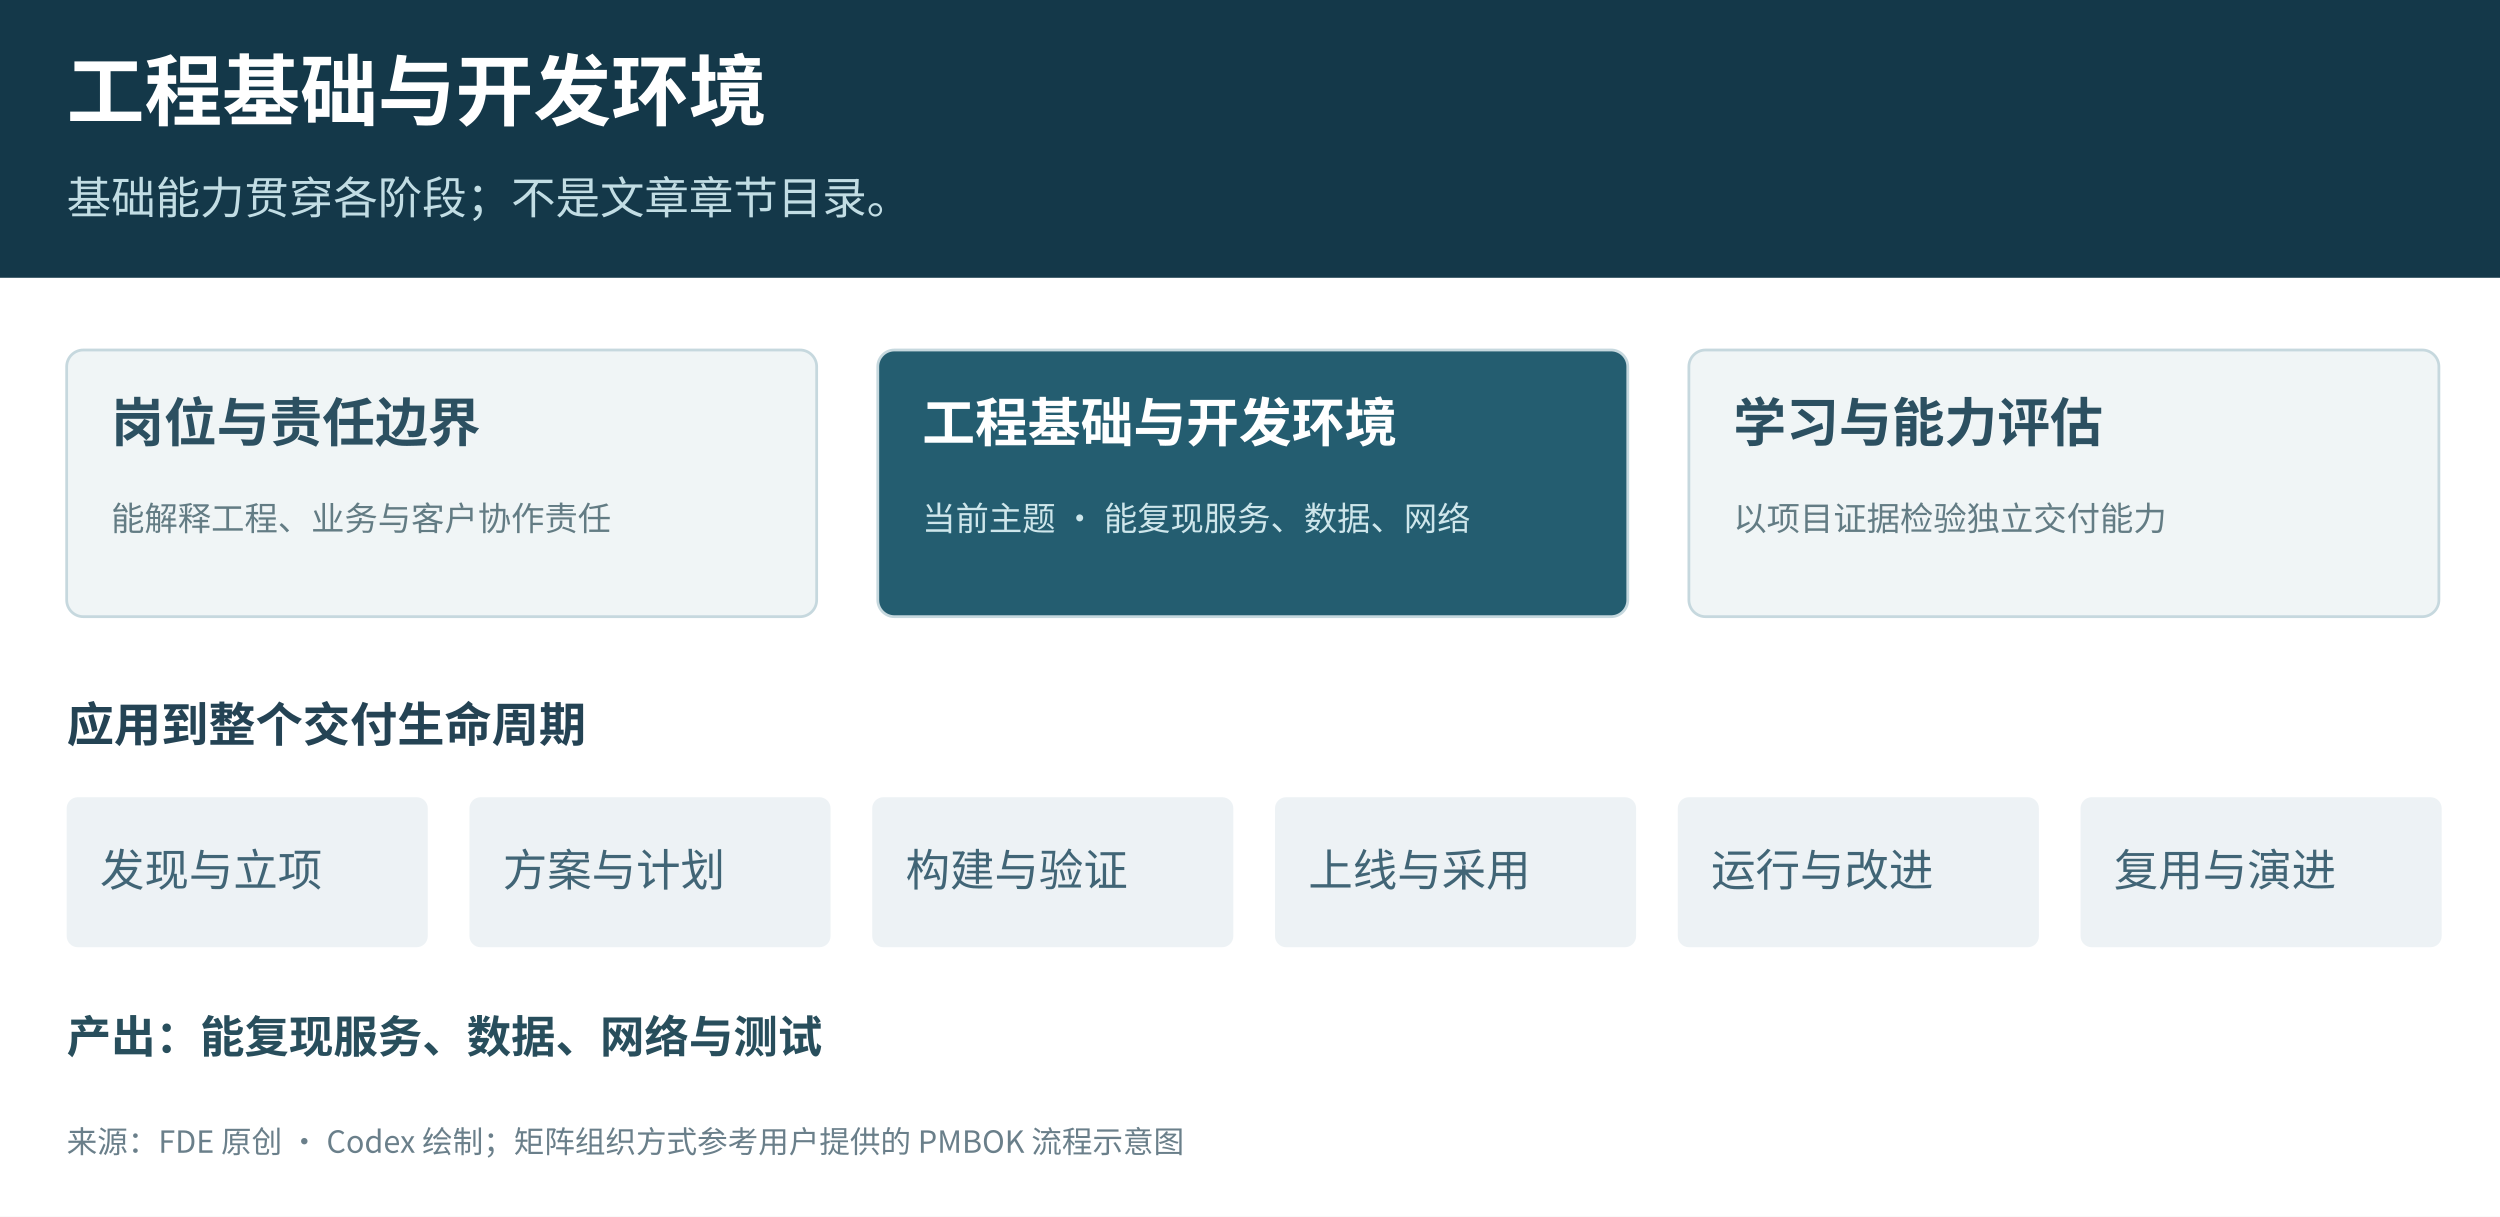
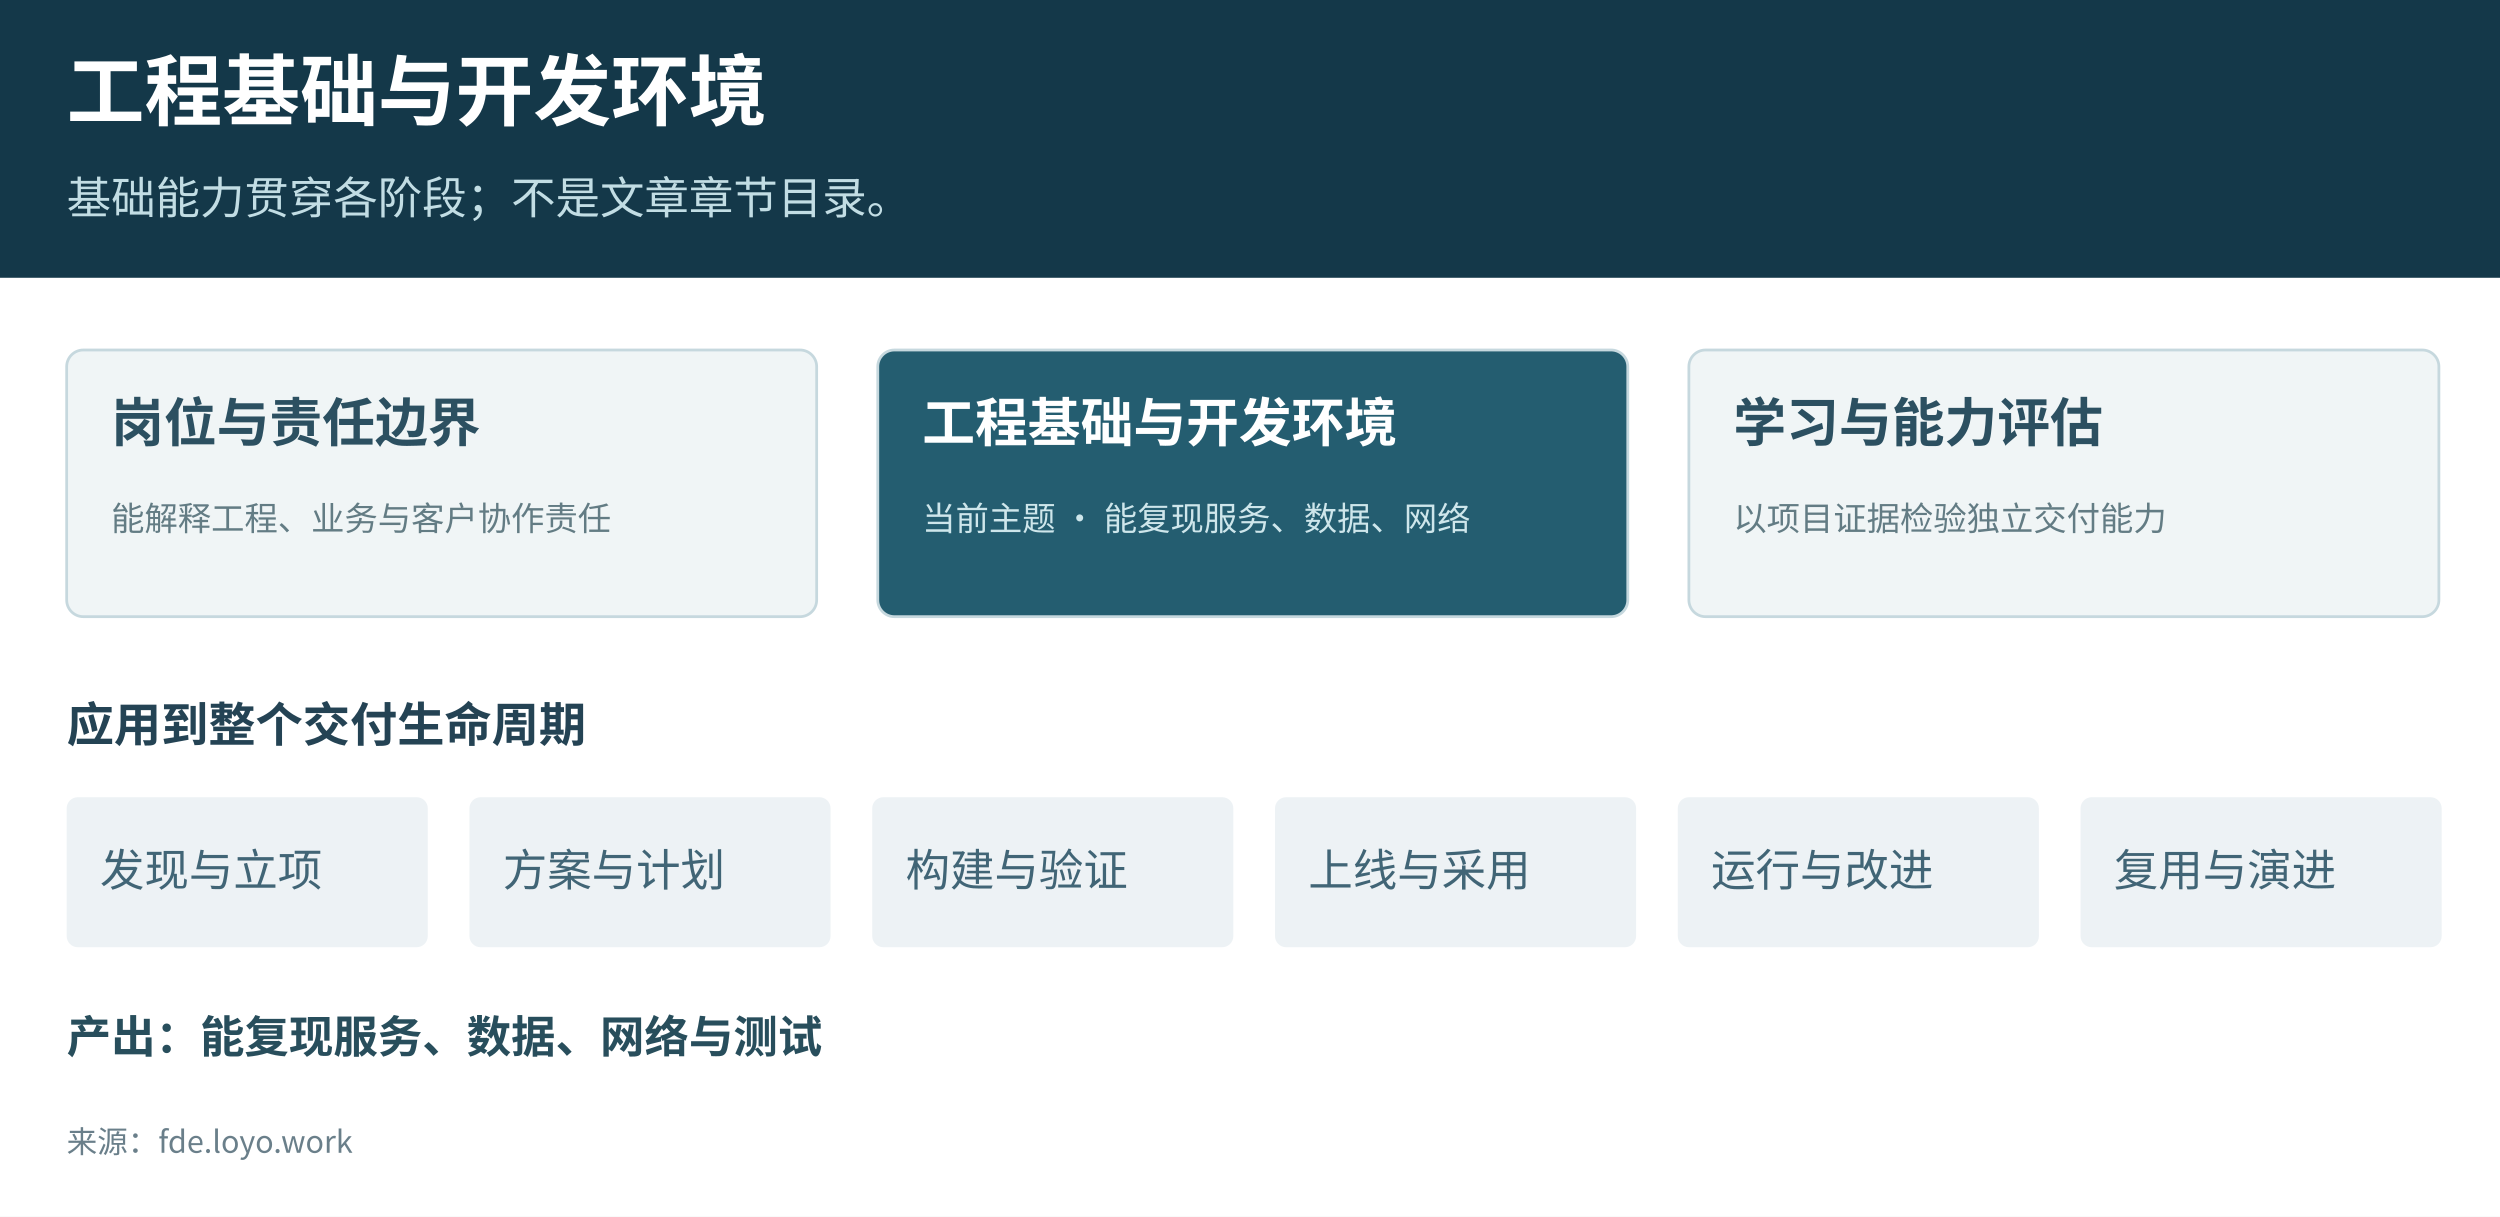
<svg xmlns="http://www.w3.org/2000/svg" viewBox="0 0 900 438" role="img" aria-labelledby="title desc">
  <rect width="900" height="438" fill="#fff" />
  <g font-family="PingFang SC,Microsoft YaHei,Noto Sans CJK SC,sans-serif">
    <rect width="900" height="100" fill="#143849" />
    <text x="24" y="43" font-size="28" fill="#fff" font-weight="700">工程基础与开发环境</text>
    <text x="24" y="77" font-size="16" fill="#c2dde4" font-weight="400">基础能力贯穿各阶段；不是文章章节目录。</text>
    <a href="/docs/role-and-competency/">
      <g data-process="foundation:role" data-current="false">
        <rect x="24" y="126" width="270" height="96" rx="6" fill="#f0f5f6" stroke="#c6d8de" />
        <text x="40" y="159" font-size="19" fill="#2c5061" font-weight="650">岗位与责任边界</text>
        <text x="40" y="191" font-size="12" fill="#637c84" font-weight="400">能解释工程、业务与客户协作责任</text>
      </g>
    </a>
    <a href="/docs/engineering-foundations/">
      <g data-process="foundation:engineering-base" data-current="true">
        <rect x="316" y="126" width="270" height="96" rx="6" fill="#245d70" stroke="#c6d8de" />
        <text x="332" y="159" font-size="19" fill="white" font-weight="650">工程基础与开发环境</text>
        <text x="332" y="191" font-size="12" fill="#cee6eb" font-weight="400">当前主题 · 能复现服务、数据、网络</text>
      </g>
    </a>
    <a href="/docs/training-and-certification/">
      <g data-process="foundation:growth" data-current="false">
        <rect x="608" y="126" width="270" height="96" rx="6" fill="#f0f5f6" stroke="#c6d8de" />
        <text x="624" y="159" font-size="19" fill="#2c5061" font-weight="650">学习与能力评估</text>
        <text x="624" y="191" font-size="12" fill="#637c84" font-weight="400">以项目证据检验独立交付能力</text>
      </g>
    </a>
    <text x="24" y="267" font-size="17" fill="#244354" font-weight="650">应用到整个交付生命周期</text>
    <rect x="24" y="287" width="130" height="54" rx="4" fill="#edf2f5" />
    <text x="36" y="319" font-size="16" fill="#416576" font-weight="400">发现与立项</text>
    <rect x="169" y="287" width="130" height="54" rx="4" fill="#edf2f5" />
    <text x="181" y="319" font-size="16" fill="#416576" font-weight="400">方案与计划</text>
    <rect x="314" y="287" width="130" height="54" rx="4" fill="#edf2f5" />
    <text x="326" y="319" font-size="16" fill="#416576" font-weight="400">构建与验证</text>
    <rect x="459" y="287" width="130" height="54" rx="4" fill="#edf2f5" />
    <text x="471" y="319" font-size="16" fill="#416576" font-weight="400">上线与采用</text>
    <rect x="604" y="287" width="130" height="54" rx="4" fill="#edf2f5" />
    <text x="616" y="319" font-size="16" fill="#416576" font-weight="400">运行与改进</text>
    <rect x="749" y="287" width="130" height="54" rx="4" fill="#edf2f5" />
    <text x="761" y="319" font-size="16" fill="#416576" font-weight="400">复用与演进</text>
    <text x="24" y="379" font-size="16" fill="#284e5c" font-weight="650">产出：能复现服务、数据、网络与测试</text>
-     <text x="24" y="415" font-size="11" fill="#6a7f8a" font-weight="400">来源：FDE 原创 · Codex 绘制；矩阵组织方式参考用户提供的 PMBOK 流程示意图</text>
+     <text x="24" y="415" font-size="11" fill="#6a7f8a" font-weight="400">来源：fde.loyo.work</text>
  </g>
</svg>
